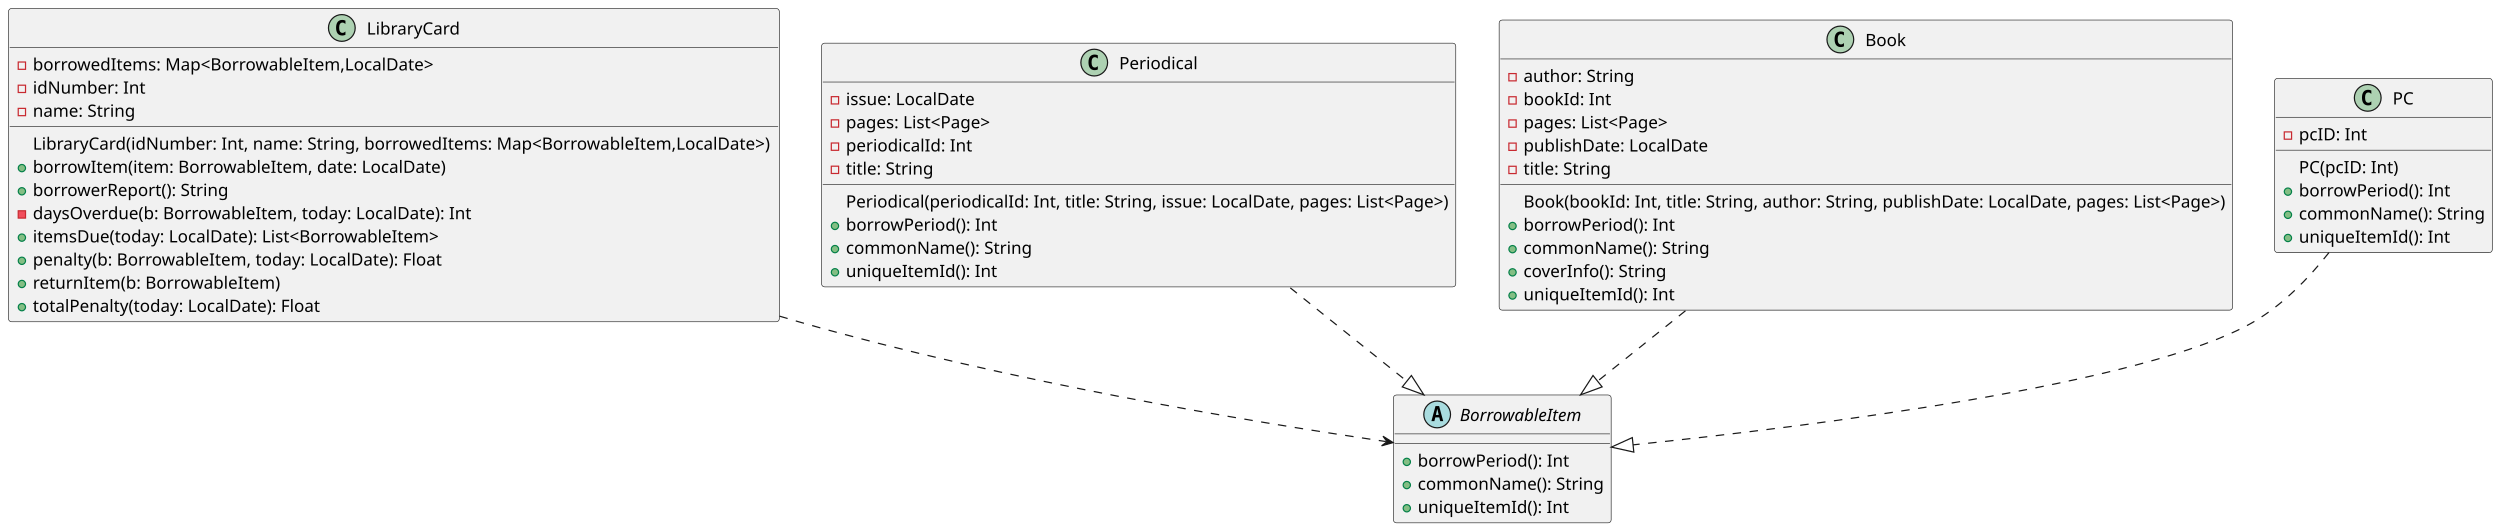
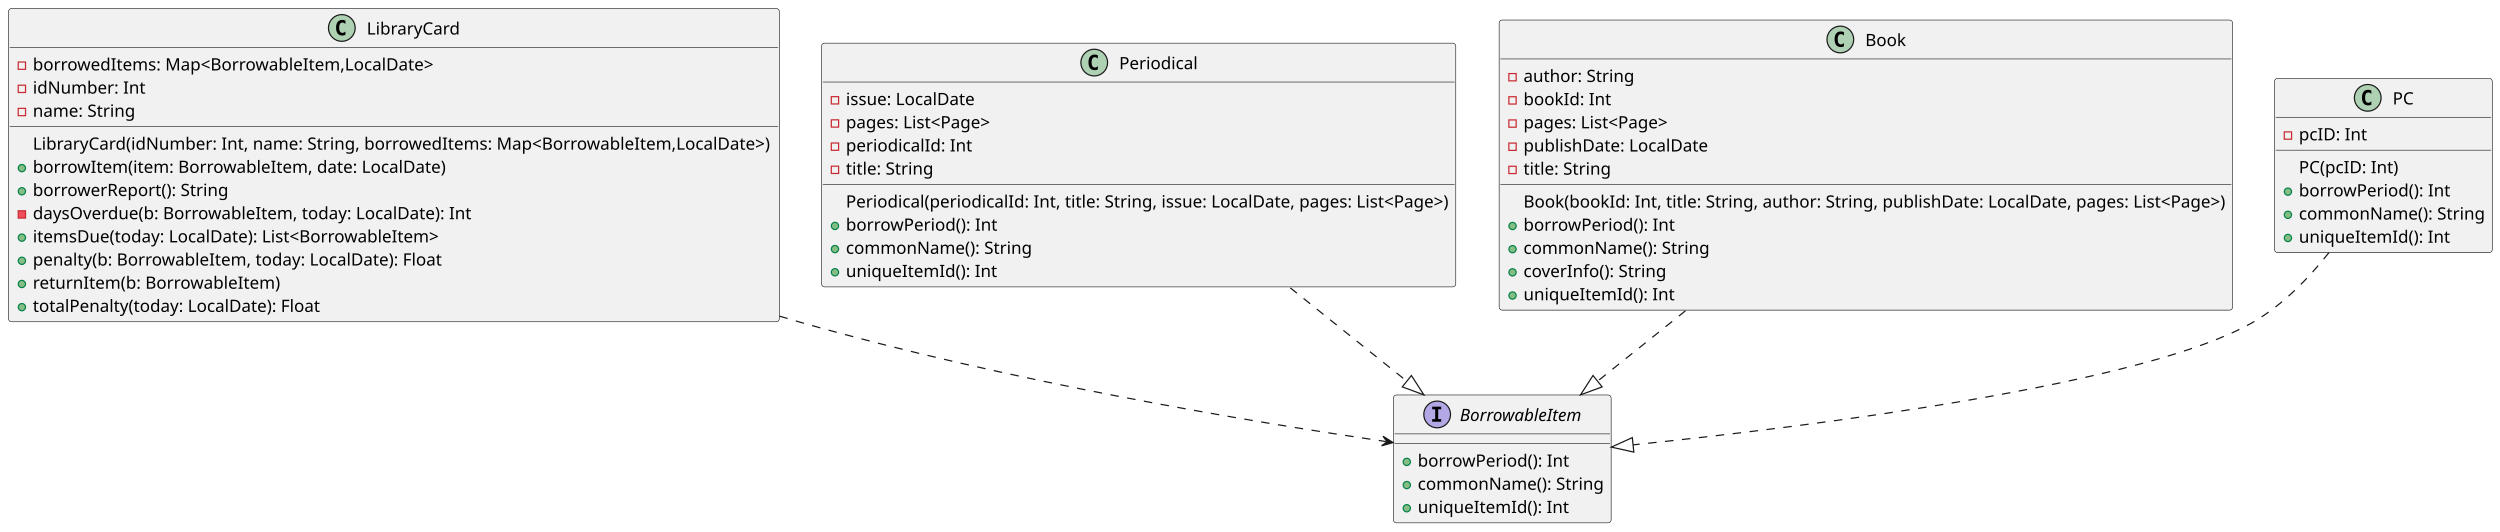
<svg xmlns="http://www.w3.org/2000/svg" contentStyleType="text/css" data-diagram-type="CLASS" height="437px" preserveAspectRatio="none" style="width:2057px;height:437px;background:#FFFFFF;" version="1.1" viewBox="0 0 2057 437" width="2057px" zoomAndPan="magnify">
  <defs />
  <g>
    <g class="entity" data-entity="LibraryCard" data-source-line="1" data-uid="ent0002" id="entity_LibraryCard">
      <rect fill="#F1F1F1" height="257.747" rx="2.5" ry="2.5" style="stroke:#181818;stroke-width:0.5;" width="634.228" x="7" y="7" />
      <ellipse cx="281.259" cy="23" fill="#ADD1B2" rx="11" ry="11" style="stroke:#181818;stroke-width:1;" />
      <path d="M284.228,28.641 Q283.65,28.938 283.009,29.078 Q282.368,29.234 281.665,29.234 Q279.165,29.234 277.837,27.594 Q276.525,25.938 276.525,22.812 Q276.525,19.688 277.837,18.031 Q279.165,16.375 281.665,16.375 Q282.368,16.375 283.009,16.531 Q283.665,16.688 284.228,16.984 L284.228,19.703 Q283.603,19.125 283.009,18.859 Q282.415,18.578 281.79,18.578 Q280.447,18.578 279.759,19.656 Q279.072,20.719 279.072,22.812 Q279.072,24.906 279.759,25.984 Q280.447,27.047 281.79,27.047 Q282.415,27.047 283.009,26.781 Q283.603,26.5 284.228,25.922 L284.228,28.641 Z " fill="#000000" />
      <text fill="#000000" font-family="sans-serif" font-size="14" lengthAdjust="spacing" textLength="77.21" x="301.759" y="28.432">LibraryCard</text>
      <line style="stroke:#181818;stroke-width:0.5;" x1="8" x2="640.228" y1="39" y2="39" />
      <rect fill="none" height="6" style="stroke:#C82930;stroke-width:1;" width="6" x="15" y="51.034" />
      <text fill="#000000" font-family="sans-serif" font-size="14" lengthAdjust="spacing" textLength="330.819" x="27" y="57.966">borrowedItems: Map&lt;BorrowableItem,LocalDate&gt;</text>
      <rect fill="none" height="6" style="stroke:#C82930;stroke-width:1;" width="6" x="15" y="70.102" />
      <text fill="#000000" font-family="sans-serif" font-size="14" lengthAdjust="spacing" textLength="92.736" x="27" y="77.034">idNumber: Int</text>
      <rect fill="none" height="6" style="stroke:#C82930;stroke-width:1;" width="6" x="15" y="89.17" />
      <text fill="#000000" font-family="sans-serif" font-size="14" lengthAdjust="spacing" textLength="84.28" x="27" y="96.102">name: String</text>
      <line style="stroke:#181818;stroke-width:0.5;" x1="8" x2="640.228" y1="104.204" y2="104.204" />
      <text fill="#000000" font-family="sans-serif" font-size="14" lengthAdjust="spacing" textLength="608.228" x="27" y="123.17">LibraryCard(idNumber: Int, name: String, borrowedItems: Map&lt;BorrowableItem,LocalDate&gt;)</text>
      <ellipse cx="18" cy="138.306" fill="#84BE84" rx="3" ry="3" style="stroke:#038048;stroke-width:1;" />
      <text fill="#000000" font-family="sans-serif" font-size="14" lengthAdjust="spacing" textLength="340.927" x="27" y="142.238">borrowItem(item: BorrowableItem, date: LocalDate)</text>
      <ellipse cx="18" cy="157.374" fill="#84BE84" rx="3" ry="3" style="stroke:#038048;stroke-width:1;" />
      <text fill="#000000" font-family="sans-serif" font-size="14" lengthAdjust="spacing" textLength="161.503" x="27" y="161.305">borrowerReport(): String</text>
      <rect fill="#F24D5C" height="6" style="stroke:#C82930;stroke-width:1;" width="6" x="15" y="173.441" />
      <text fill="#000000" font-family="sans-serif" font-size="14" lengthAdjust="spacing" textLength="361.731" x="27" y="180.373">daysOverdue(b: BorrowableItem, today: LocalDate): Int</text>
      <ellipse cx="18" cy="195.509" fill="#84BE84" rx="3" ry="3" style="stroke:#038048;stroke-width:1;" />
      <text fill="#000000" font-family="sans-serif" font-size="14" lengthAdjust="spacing" textLength="334.543" x="27" y="199.441">itemsDue(today: LocalDate): List&lt;BorrowableItem&gt;</text>
      <ellipse cx="18" cy="214.577" fill="#84BE84" rx="3" ry="3" style="stroke:#038048;stroke-width:1;" />
      <text fill="#000000" font-family="sans-serif" font-size="14" lengthAdjust="spacing" textLength="337.161" x="27" y="218.509">penalty(b: BorrowableItem, today: LocalDate): Float</text>
      <ellipse cx="18" cy="233.645" fill="#84BE84" rx="3" ry="3" style="stroke:#038048;stroke-width:1;" />
      <text fill="#000000" font-family="sans-serif" font-size="14" lengthAdjust="spacing" textLength="204.371" x="27" y="237.577">returnItem(b: BorrowableItem)</text>
      <ellipse cx="18" cy="252.713" fill="#84BE84" rx="3" ry="3" style="stroke:#038048;stroke-width:1;" />
      <text fill="#000000" font-family="sans-serif" font-size="14" lengthAdjust="spacing" textLength="236.305" x="27" y="256.645">totalPenalty(today: LocalDate): Float</text>
    </g>
-     <g class="entity" data-entity="BorrowableItem" data-source-line="18" data-uid="ent0003" id="entity_BorrowableItem">
+     <g class="entity" data-entity="BorrowableItem" data-source-line="17" data-uid="ent0003" id="entity_BorrowableItem">
      <rect fill="#F1F1F1" height="105.204" rx="2.5" ry="2.5" style="stroke:#181818;stroke-width:0.5;" width="179.159" x="1146.5" y="325" />
-       <ellipse cx="1182.494" cy="341" fill="#A9DCDF" rx="11" ry="11" style="stroke:#181818;stroke-width:1;" />
-       <path d="M1182.604,336.344 L1181.447,341.422 L1183.775,341.422 L1182.604,336.344 Z M1181.119,334.109 L1184.104,334.109 L1187.463,346.5 L1185.01,346.5 L1184.244,343.438 L1180.963,343.438 L1180.213,346.5 L1177.775,346.5 L1181.119,334.109 Z " fill="#000000" />
+       <ellipse cx="1182.494" cy="341" fill="#B4A7E5" rx="11" ry="11" style="stroke:#181818;stroke-width:1;" />
+       <path d="M1178.416,336.766 L1178.416,334.609 L1185.807,334.609 L1185.807,336.766 L1183.338,336.766 L1183.338,344.844 L1185.807,344.844 L1185.807,347 L1178.416,347 L1178.416,344.844 L1180.885,344.844 L1180.885,336.766 L1178.416,336.766 Z " fill="#000000" />
      <text fill="#000000" font-family="sans-serif" font-size="14" font-style="italic" lengthAdjust="spacing" textLength="100.506" x="1201.16" y="346.432">BorrowableItem</text>
      <line style="stroke:#181818;stroke-width:0.5;" x1="1147.5" x2="1324.659" y1="357" y2="357" />
      <line style="stroke:#181818;stroke-width:0.5;" x1="1147.5" x2="1324.659" y1="365" y2="365" />
      <ellipse cx="1157.5" cy="380.034" fill="#84BE84" rx="3" ry="3" style="stroke:#038048;stroke-width:1;" />
      <text fill="#000000" font-family="sans-serif" font-size="14" lengthAdjust="spacing" textLength="125.201" x="1166.5" y="383.966">borrowPeriod(): Int</text>
      <ellipse cx="1157.5" cy="399.102" fill="#84BE84" rx="3" ry="3" style="stroke:#038048;stroke-width:1;" />
      <text fill="#000000" font-family="sans-serif" font-size="14" lengthAdjust="spacing" textLength="153.159" x="1166.5" y="403.034">commonName(): String</text>
      <ellipse cx="1157.5" cy="418.17" fill="#84BE84" rx="3" ry="3" style="stroke:#038048;stroke-width:1;" />
      <text fill="#000000" font-family="sans-serif" font-size="14" lengthAdjust="spacing" textLength="124.46" x="1166.5" y="422.102">uniqueItemId(): Int</text>
    </g>
-     <g class="entity" data-entity="Periodical" data-source-line="27" data-uid="ent0004" id="entity_Periodical">
+     <g class="entity" data-entity="Periodical" data-source-line="25" data-uid="ent0004" id="entity_Periodical">
      <rect fill="#F1F1F1" height="200.543" rx="2.5" ry="2.5" style="stroke:#181818;stroke-width:0.5;" width="521.808" x="676" y="35.5" />
      <ellipse cx="900.335" cy="51.5" fill="#ADD1B2" rx="11" ry="11" style="stroke:#181818;stroke-width:1;" />
      <path d="M903.304,57.141 Q902.726,57.438 902.085,57.578 Q901.444,57.734 900.741,57.734 Q898.241,57.734 896.913,56.094 Q895.601,54.438 895.601,51.312 Q895.601,48.188 896.913,46.531 Q898.241,44.875 900.741,44.875 Q901.444,44.875 902.085,45.031 Q902.741,45.188 903.304,45.484 L903.304,48.203 Q902.679,47.625 902.085,47.359 Q901.491,47.078 900.866,47.078 Q899.523,47.078 898.835,48.156 Q898.148,49.219 898.148,51.312 Q898.148,53.406 898.835,54.484 Q899.523,55.547 900.866,55.547 Q901.491,55.547 902.085,55.281 Q902.679,55 903.304,54.422 L903.304,57.141 Z " fill="#000000" />
      <text fill="#000000" font-family="sans-serif" font-size="14" lengthAdjust="spacing" textLength="64.638" x="920.835" y="56.932">Periodical</text>
      <line style="stroke:#181818;stroke-width:0.5;" x1="677" x2="1196.808" y1="67.5" y2="67.5" />
      <rect fill="none" height="6" style="stroke:#C82930;stroke-width:1;" width="6" x="684" y="79.534" />
      <text fill="#000000" font-family="sans-serif" font-size="14" lengthAdjust="spacing" textLength="105.98" x="696" y="86.466">issue: LocalDate</text>
      <rect fill="none" height="6" style="stroke:#C82930;stroke-width:1;" width="6" x="684" y="98.602" />
      <text fill="#000000" font-family="sans-serif" font-size="14" lengthAdjust="spacing" textLength="118.622" x="696" y="105.534">pages: List&lt;Page&gt;</text>
      <rect fill="none" height="6" style="stroke:#C82930;stroke-width:1;" width="6" x="684" y="117.67" />
      <text fill="#000000" font-family="sans-serif" font-size="14" lengthAdjust="spacing" textLength="103.978" x="696" y="124.602">periodicalId: Int</text>
      <rect fill="none" height="6" style="stroke:#C82930;stroke-width:1;" width="6" x="684" y="136.738" />
      <text fill="#000000" font-family="sans-serif" font-size="14" lengthAdjust="spacing" textLength="72.016" x="696" y="143.67">title: String</text>
      <line style="stroke:#181818;stroke-width:0.5;" x1="677" x2="1196.808" y1="151.772" y2="151.772" />
      <text fill="#000000" font-family="sans-serif" font-size="14" lengthAdjust="spacing" textLength="495.808" x="696" y="170.738">Periodical(periodicalId: Int, title: String, issue: LocalDate, pages: List&lt;Page&gt;)</text>
      <ellipse cx="687" cy="185.874" fill="#84BE84" rx="3" ry="3" style="stroke:#038048;stroke-width:1;" />
      <text fill="#000000" font-family="sans-serif" font-size="14" lengthAdjust="spacing" textLength="125.201" x="696" y="189.805">borrowPeriod(): Int</text>
      <ellipse cx="687" cy="204.941" fill="#84BE84" rx="3" ry="3" style="stroke:#038048;stroke-width:1;" />
      <text fill="#000000" font-family="sans-serif" font-size="14" lengthAdjust="spacing" textLength="153.159" x="696" y="208.873">commonName(): String</text>
      <ellipse cx="687" cy="224.009" fill="#84BE84" rx="3" ry="3" style="stroke:#038048;stroke-width:1;" />
      <text fill="#000000" font-family="sans-serif" font-size="14" lengthAdjust="spacing" textLength="124.46" x="696" y="227.941">uniqueItemId(): Int</text>
    </g>
-     <g class="entity" data-entity="Book" data-source-line="41" data-uid="ent0006" id="entity_Book">
+     <g class="entity" data-entity="Book" data-source-line="38" data-uid="ent0006" id="entity_Book">
      <rect fill="#F1F1F1" height="238.679" rx="2.5" ry="2.5" style="stroke:#181818;stroke-width:0.5;" width="603.484" x="1233.5" y="16.5" />
      <ellipse cx="1514.234" cy="32.5" fill="#ADD1B2" rx="11" ry="11" style="stroke:#181818;stroke-width:1;" />
      <path d="M1517.203,38.141 Q1516.625,38.438 1515.984,38.578 Q1515.343,38.734 1514.64,38.734 Q1512.14,38.734 1510.812,37.094 Q1509.5,35.438 1509.5,32.312 Q1509.5,29.188 1510.812,27.531 Q1512.14,25.875 1514.64,25.875 Q1515.343,25.875 1515.984,26.031 Q1516.64,26.188 1517.203,26.484 L1517.203,29.203 Q1516.578,28.625 1515.984,28.359 Q1515.39,28.078 1514.765,28.078 Q1513.421,28.078 1512.734,29.156 Q1512.046,30.219 1512.046,32.312 Q1512.046,34.406 1512.734,35.484 Q1513.421,36.547 1514.765,36.547 Q1515.39,36.547 1515.984,36.281 Q1516.578,36 1517.203,35.422 L1517.203,38.141 Z " fill="#000000" />
      <text fill="#000000" font-family="sans-serif" font-size="14" lengthAdjust="spacing" textLength="33.516" x="1534.734" y="37.932">Book</text>
      <line style="stroke:#181818;stroke-width:0.5;" x1="1234.5" x2="1835.984" y1="48.5" y2="48.5" />
      <rect fill="none" height="6" style="stroke:#C82930;stroke-width:1;" width="6" x="1241.5" y="60.534" />
      <text fill="#000000" font-family="sans-serif" font-size="14" lengthAdjust="spacing" textLength="91.252" x="1253.5" y="67.466">author: String</text>
      <rect fill="none" height="6" style="stroke:#C82930;stroke-width:1;" width="6" x="1241.5" y="79.602" />
      <text fill="#000000" font-family="sans-serif" font-size="14" lengthAdjust="spacing" textLength="72.226" x="1253.5" y="86.534">bookId: Int</text>
      <rect fill="none" height="6" style="stroke:#C82930;stroke-width:1;" width="6" x="1241.5" y="98.67" />
      <text fill="#000000" font-family="sans-serif" font-size="14" lengthAdjust="spacing" textLength="118.622" x="1253.5" y="105.602">pages: List&lt;Page&gt;</text>
      <rect fill="none" height="6" style="stroke:#C82930;stroke-width:1;" width="6" x="1241.5" y="117.738" />
      <text fill="#000000" font-family="sans-serif" font-size="14" lengthAdjust="spacing" textLength="151.885" x="1253.5" y="124.67">publishDate: LocalDate</text>
      <rect fill="none" height="6" style="stroke:#C82930;stroke-width:1;" width="6" x="1241.5" y="136.806" />
      <text fill="#000000" font-family="sans-serif" font-size="14" lengthAdjust="spacing" textLength="72.016" x="1253.5" y="143.738">title: String</text>
      <line style="stroke:#181818;stroke-width:0.5;" x1="1234.5" x2="1835.984" y1="151.84" y2="151.84" />
      <text fill="#000000" font-family="sans-serif" font-size="14" lengthAdjust="spacing" textLength="577.484" x="1253.5" y="170.805">Book(bookId: Int, title: String, author: String, publishDate: LocalDate, pages: List&lt;Page&gt;)</text>
      <ellipse cx="1244.5" cy="185.941" fill="#84BE84" rx="3" ry="3" style="stroke:#038048;stroke-width:1;" />
      <text fill="#000000" font-family="sans-serif" font-size="14" lengthAdjust="spacing" textLength="125.201" x="1253.5" y="189.873">borrowPeriod(): Int</text>
      <ellipse cx="1244.5" cy="205.009" fill="#84BE84" rx="3" ry="3" style="stroke:#038048;stroke-width:1;" />
      <text fill="#000000" font-family="sans-serif" font-size="14" lengthAdjust="spacing" textLength="153.159" x="1253.5" y="208.941">commonName(): String</text>
      <ellipse cx="1244.5" cy="224.077" fill="#84BE84" rx="3" ry="3" style="stroke:#038048;stroke-width:1;" />
      <text fill="#000000" font-family="sans-serif" font-size="14" lengthAdjust="spacing" textLength="117.852" x="1253.5" y="228.009">coverInfo(): String</text>
      <ellipse cx="1244.5" cy="243.145" fill="#84BE84" rx="3" ry="3" style="stroke:#038048;stroke-width:1;" />
      <text fill="#000000" font-family="sans-serif" font-size="14" lengthAdjust="spacing" textLength="124.46" x="1253.5" y="247.077">uniqueItemId(): Int</text>
    </g>
-     <g class="entity" data-entity="PC" data-source-line="57" data-uid="ent0008" id="entity_PC">
+     <g class="entity" data-entity="PC" data-source-line="53" data-uid="ent0008" id="entity_PC">
      <rect fill="#F1F1F1" height="143.34" rx="2.5" ry="2.5" style="stroke:#181818;stroke-width:0.5;" width="179.159" x="1871.5" y="64.5" />
      <ellipse cx="1948.171" cy="80.5" fill="#ADD1B2" rx="11" ry="11" style="stroke:#181818;stroke-width:1;" />
      <path d="M1951.139,86.141 Q1950.561,86.438 1949.921,86.578 Q1949.28,86.734 1948.577,86.734 Q1946.077,86.734 1944.749,85.094 Q1943.436,83.438 1943.436,80.312 Q1943.436,77.188 1944.749,75.531 Q1946.077,73.875 1948.577,73.875 Q1949.28,73.875 1949.921,74.031 Q1950.577,74.188 1951.139,74.484 L1951.139,77.203 Q1950.514,76.625 1949.921,76.359 Q1949.327,76.078 1948.702,76.078 Q1947.358,76.078 1946.671,77.156 Q1945.983,78.219 1945.983,80.312 Q1945.983,82.406 1946.671,83.484 Q1947.358,84.547 1948.702,84.547 Q1949.327,84.547 1949.921,84.281 Q1950.514,84 1951.139,83.422 L1951.139,86.141 Z " fill="#000000" />
      <text fill="#000000" font-family="sans-serif" font-size="14" lengthAdjust="spacing" textLength="17.318" x="1968.671" y="85.932">PC</text>
      <line style="stroke:#181818;stroke-width:0.5;" x1="1872.5" x2="2049.659" y1="96.5" y2="96.5" />
      <rect fill="none" height="6" style="stroke:#C82930;stroke-width:1;" width="6" x="1879.5" y="108.534" />
      <text fill="#000000" font-family="sans-serif" font-size="14" lengthAdjust="spacing" textLength="56.14" x="1891.5" y="115.466">pcID: Int</text>
      <line style="stroke:#181818;stroke-width:0.5;" x1="1872.5" x2="2049.659" y1="123.568" y2="123.568" />
      <text fill="#000000" font-family="sans-serif" font-size="14" lengthAdjust="spacing" textLength="81.858" x="1891.5" y="142.534">PC(pcID: Int)</text>
      <ellipse cx="1882.5" cy="157.67" fill="#84BE84" rx="3" ry="3" style="stroke:#038048;stroke-width:1;" />
      <text fill="#000000" font-family="sans-serif" font-size="14" lengthAdjust="spacing" textLength="125.201" x="1891.5" y="161.602">borrowPeriod(): Int</text>
      <ellipse cx="1882.5" cy="176.738" fill="#84BE84" rx="3" ry="3" style="stroke:#038048;stroke-width:1;" />
      <text fill="#000000" font-family="sans-serif" font-size="14" lengthAdjust="spacing" textLength="153.159" x="1891.5" y="180.67">commonName(): String</text>
      <ellipse cx="1882.5" cy="195.806" fill="#84BE84" rx="3" ry="3" style="stroke:#038048;stroke-width:1;" />
      <text fill="#000000" font-family="sans-serif" font-size="14" lengthAdjust="spacing" textLength="124.46" x="1891.5" y="199.738">uniqueItemId(): Int</text>
    </g>
-     <g class="link" data-entity-1="Periodical" data-entity-2="BorrowableItem" data-source-line="39" data-uid="lnk5" id="link_Periodical_BorrowableItem">
-       <path codeLine="39" d="M1061.64,236.84 C1099.45,267.13 1125.4,287.918 1157.54,313.658" fill="none" id="Periodical-to-BorrowableItem" style="stroke:#181818;stroke-width:1;stroke-dasharray:7,7;" />
+     <g class="link" data-entity-1="Periodical" data-entity-2="BorrowableItem" data-source-line="36" data-uid="lnk5" id="link_Periodical_BorrowableItem">
+       <path codeLine="36" d="M1061.64,236.84 C1099.45,267.13 1125.4,287.918 1157.54,313.658" fill="none" id="Periodical-to-BorrowableItem" style="stroke:#181818;stroke-width:1;stroke-dasharray:7,7;" />
      <polygon fill="none" points="1171.59,324.91,1161.291,308.975,1153.79,318.341,1171.59,324.91" style="stroke:#181818;stroke-width:1;" />
    </g>
-     <g class="link" data-entity-1="Book" data-entity-2="BorrowableItem" data-source-line="55" data-uid="lnk7" id="link_Book_BorrowableItem">
-       <path codeLine="55" d="M1386.81,255.7 C1356.42,280.05 1339.999,293.197 1314.479,313.637" fill="none" id="Book-to-BorrowableItem" style="stroke:#181818;stroke-width:1;stroke-dasharray:7,7;" />
+     <g class="link" data-entity-1="Book" data-entity-2="BorrowableItem" data-source-line="51" data-uid="lnk7" id="link_Book_BorrowableItem">
+       <path codeLine="51" d="M1386.81,255.7 C1356.42,280.05 1339.999,293.197 1314.479,313.637" fill="none" id="Book-to-BorrowableItem" style="stroke:#181818;stroke-width:1;stroke-dasharray:7,7;" />
      <polygon fill="none" points="1300.43,324.89,1318.23,318.32,1310.728,308.954,1300.43,324.89" style="stroke:#181818;stroke-width:1;" />
    </g>
-     <g class="link" data-entity-1="PC" data-entity-2="BorrowableItem" data-source-line="66" data-uid="lnk9" id="link_PC_BorrowableItem">
-       <path codeLine="66" d="M1916.29,207.79 C1899.32,229.31 1878.16,250.95 1854,265 C1765.57,316.4 1492.703,350.483 1343.683,366.023" fill="none" id="PC-to-BorrowableItem" style="stroke:#181818;stroke-width:1;stroke-dasharray:7,7;" />
+     <g class="link" data-entity-1="PC" data-entity-2="BorrowableItem" data-source-line="61" data-uid="lnk9" id="link_PC_BorrowableItem">
+       <path codeLine="61" d="M1916.29,207.79 C1899.32,229.31 1878.16,250.95 1854,265 C1765.57,316.4 1492.703,350.483 1343.683,366.023" fill="none" id="PC-to-BorrowableItem" style="stroke:#181818;stroke-width:1;stroke-dasharray:7,7;" />
      <polygon fill="none" points="1325.78,367.89,1344.305,371.991,1343.061,360.055,1325.78,367.89" style="stroke:#181818;stroke-width:1;" />
    </g>
-     <g class="link" data-entity-1="LibraryCard" data-entity-2="BorrowableItem" data-source-line="69" data-uid="lnk10" id="link_LibraryCard_BorrowableItem">
-       <path codeLine="69" d="M641.33,260.11 C646.92,261.79 652.48,263.42 658,265 C827.75,313.5 1025.674,346.436 1140.304,363.306" fill="none" id="LibraryCard-to-BorrowableItem" style="stroke:#181818;stroke-width:1;stroke-dasharray:7,7;" />
+     <g class="link" data-entity-1="LibraryCard" data-entity-2="BorrowableItem" data-source-line="63" data-uid="lnk10" id="link_LibraryCard_BorrowableItem">
+       <path codeLine="63" d="M641.33,260.11 C646.92,261.79 652.48,263.42 658,265 C827.75,313.5 1025.674,346.436 1140.304,363.306" fill="none" id="LibraryCard-to-BorrowableItem" style="stroke:#181818;stroke-width:1;stroke-dasharray:7,7;" />
      <polygon fill="#181818" points="1146.24,364.18,1137.918,358.912,1141.293,363.452,1136.754,366.827,1146.24,364.18" style="stroke:#181818;stroke-width:1;" />
    </g>
  </g>
</svg>
